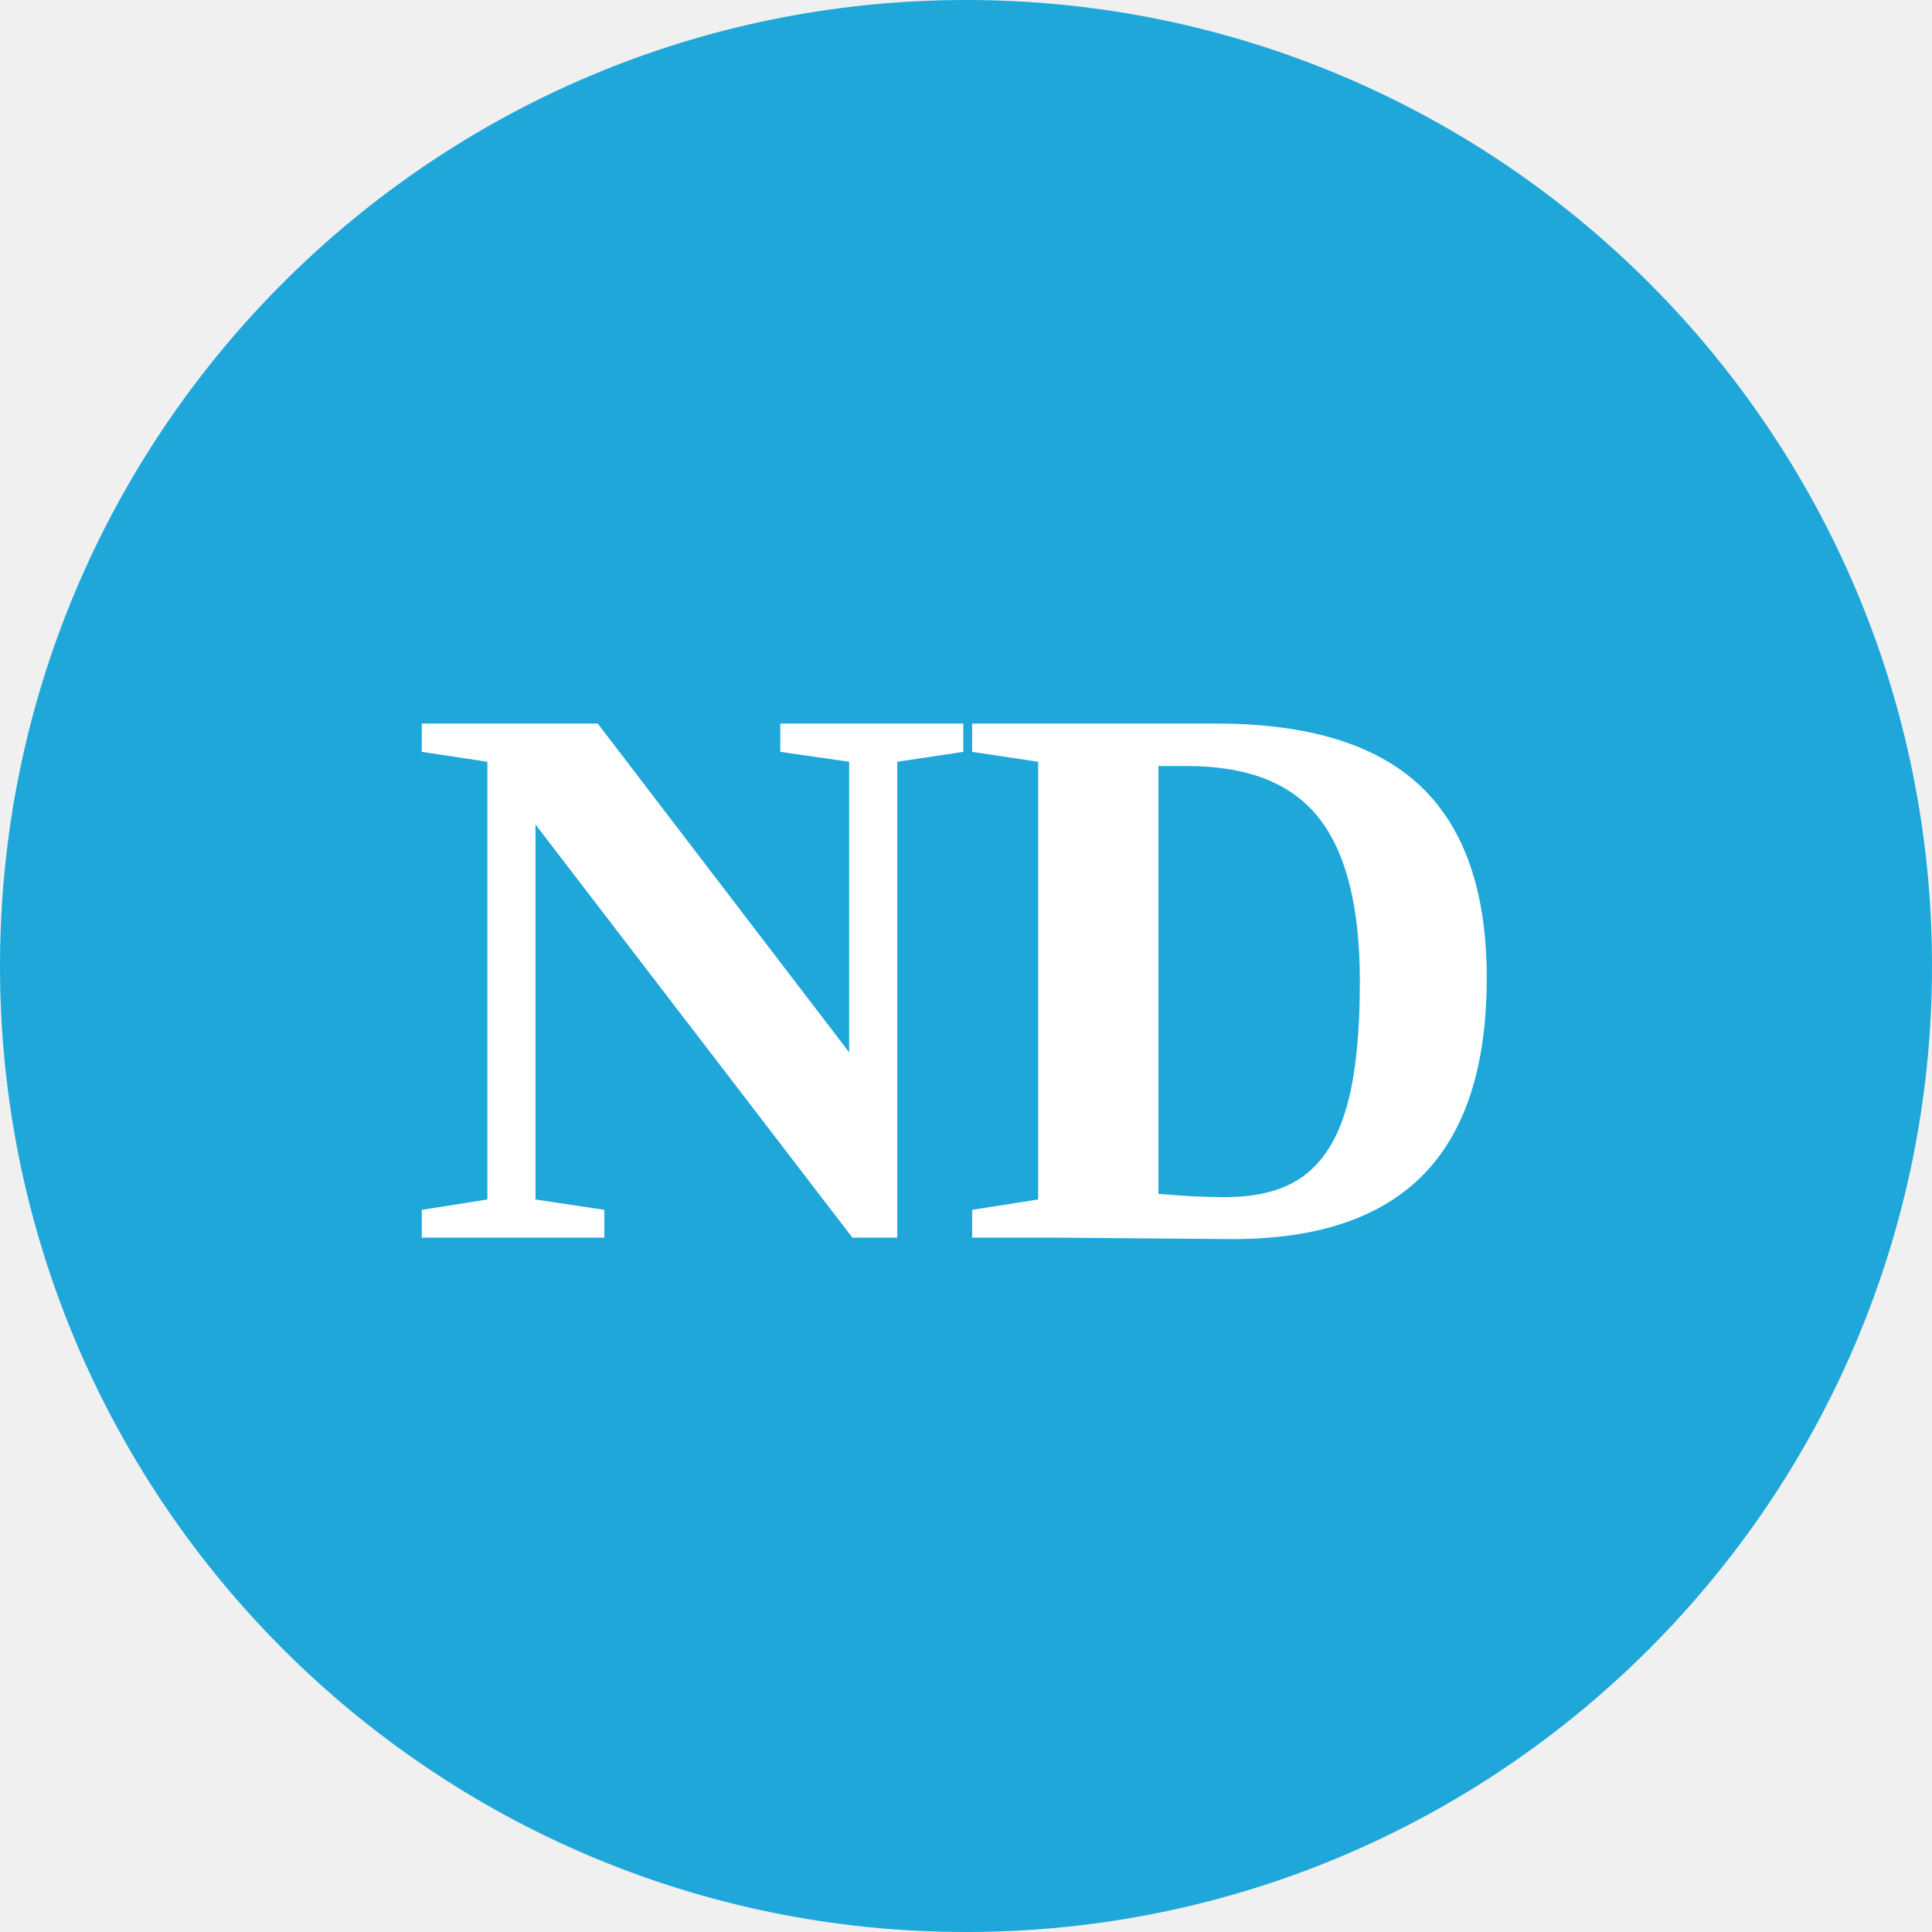
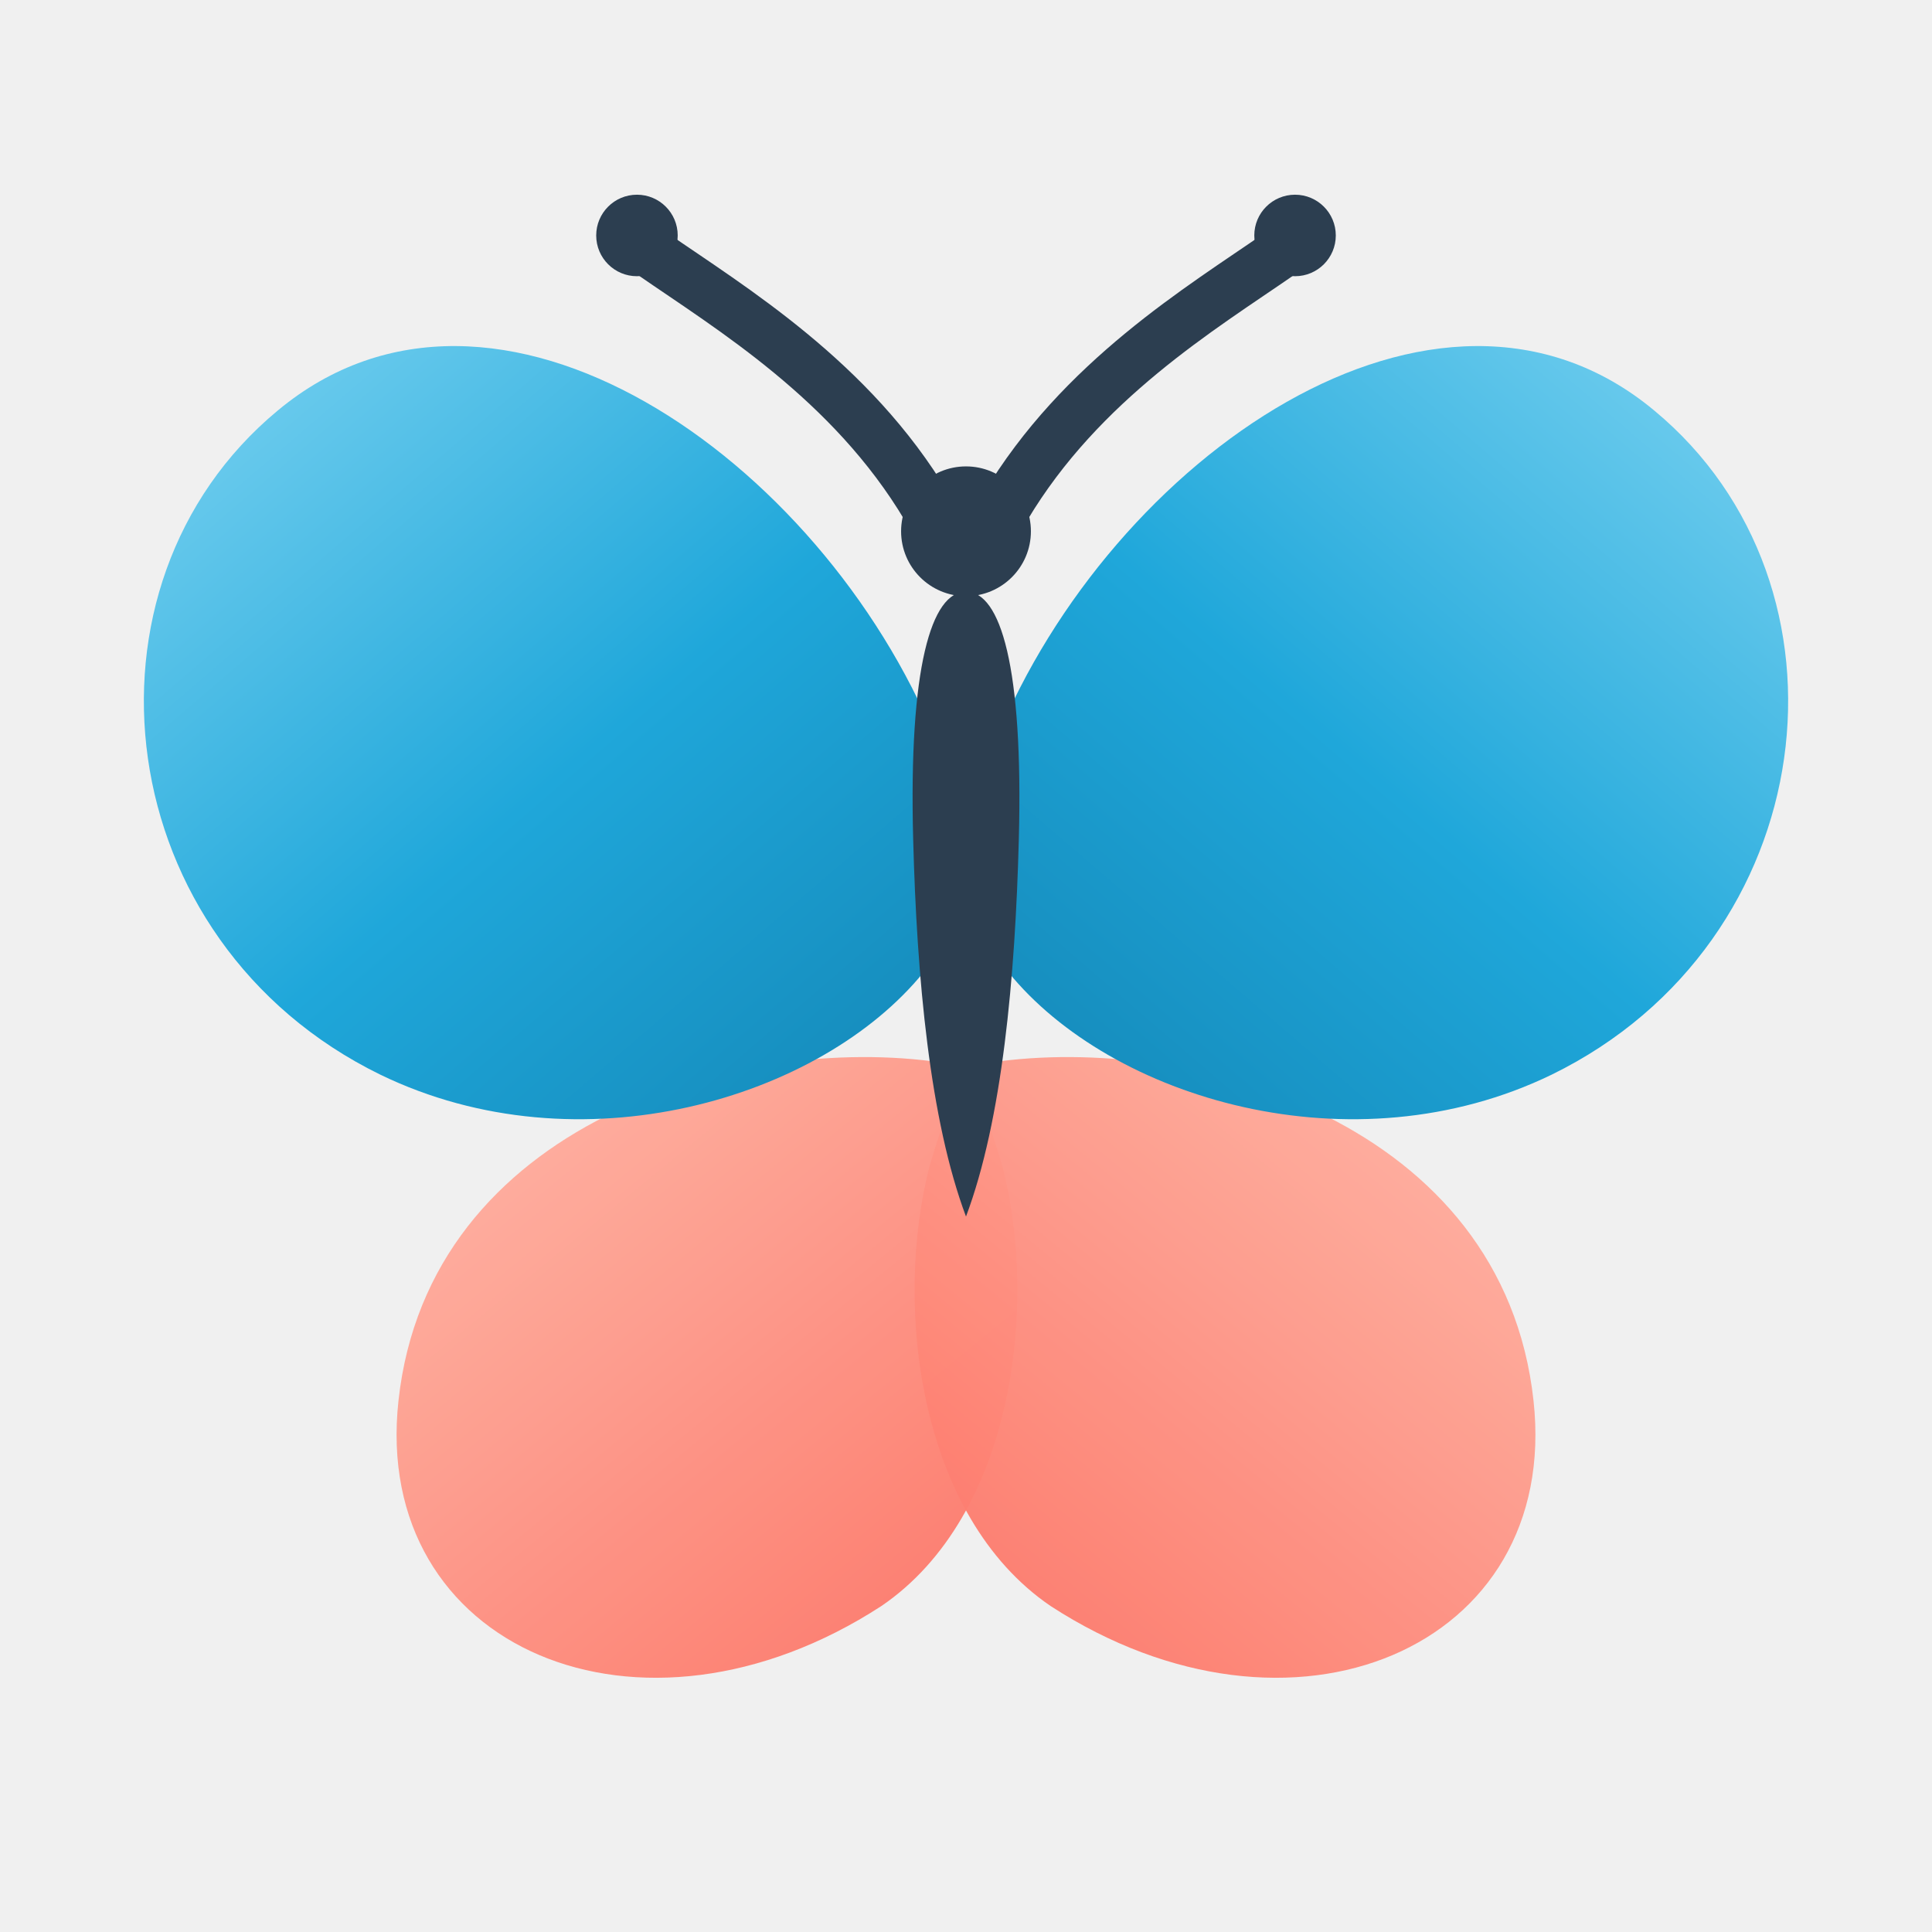
<svg xmlns="http://www.w3.org/2000/svg" viewBox="0 0 64 64" role="img" aria-label="Logo de Natalia Domecq">
-   <circle cx="32" cy="32" r="32" fill="#1FA7DA" />
-   <text x="32" y="41" text-anchor="middle" font-family="Georgia, 'Times New Roman', serif" font-size="26" font-weight="700" fill="#ffffff" letter-spacing="-0.5">ND</text>
+   <defs>
+     <linearGradient id="wingTopL" x1="8" y1="8" x2="32" y2="36" gradientUnits="userSpaceOnUse">
+       <stop offset="0%" stop-color="#7ED4F2" />
+       <stop offset="55%" stop-color="#1FA7DA" />
+       <stop offset="100%" stop-color="#1488B8" />
+     </linearGradient>
+     <linearGradient id="wingTopR" x1="56" y1="8" x2="32" y2="36" gradientUnits="userSpaceOnUse">
+       <stop offset="0%" stop-color="#7ED4F2" />
+       <stop offset="55%" stop-color="#1FA7DA" />
+       <stop offset="100%" stop-color="#1488B8" />
+     </linearGradient>
+     <linearGradient id="wingBotL" x1="14" y1="36" x2="32" y2="58" gradientUnits="userSpaceOnUse">
+       <stop offset="0%" stop-color="#FFB4A4" />
+       <stop offset="100%" stop-color="#FD7062" />
+     </linearGradient>
+     <linearGradient id="wingBotR" x1="50" y1="36" x2="32" y2="58" gradientUnits="userSpaceOnUse">
+       <stop offset="0%" stop-color="#FFB4A4" />
+       <stop offset="100%" stop-color="#FD7062" />
+     </linearGradient>
+   </defs>
+   <path fill="url(#wingBotL)" opacity="0.96" d="M31.2 35.2C24.5 34.2 14.2 37.2 13.2 46.4C12.3 54.6 21.2 58.4 29.2 53.2C33.6 50.2 34.4 43.2 33.2 38.6C32.6 36.6 32.2 35.6 31.2 35.2Z" />
+   <path fill="url(#wingBotR)" opacity="0.96" d="M32.8 35.2C39.5 34.2 49.8 37.2 50.8 46.4C51.7 54.6 42.8 58.4 34.8 53.2C30.4 50.2 29.6 43.2 30.8 38.6C31.4 36.6 31.8 35.6 32.8 35.2Z" />
+   <path fill="url(#wingTopL)" d="M31 24.5C27.2 15.2 16.4 7.6 9.2 13.6C2.2 19.4 3.6 31.2 12.6 35.6C19.2 38.8 27.2 36.4 30.6 32.2C32.2 30.2 32.2 27.2 31 24.5Z" />
+   <path fill="url(#wingTopR)" d="M33 24.5C36.8 15.2 47.6 7.6 54.8 13.6C61.8 19.4 60.4 31.2 51.4 35.6C44.8 38.8 36.8 36.4 33.4 32.2C31.8 30.2 31.8 27.2 33 24.5Z" />
+   <path fill="#2c3e50" d="M32 19.6c1.15 0 1.9 2.5 1.75 8.2-.12 4.6-.55 9.3-1.75 12.5-1.2-3.2-1.63-7.9-1.75-12.5C30.1 22.1 30.85 19.6 32 19.6Z" />
+   <circle cx="32" cy="17.6" r="2.15" fill="#2c3e50" />
+   <path d="M30.7 16.8C28.2 12.6 24.2 10.2 21.6 8.4" fill="none" stroke="#2c3e50" stroke-width="1.7" stroke-linecap="round" />
+   <path d="M33.3 16.8C35.8 12.6 39.8 10.2 42.4 8.4" fill="none" stroke="#2c3e50" stroke-width="1.7" stroke-linecap="round" />
+   <circle cx="21.1" cy="7.8" r="1.35" fill="#2c3e50" />
+   <circle cx="42.9" cy="7.8" r="1.35" fill="#2c3e50" />
</svg>
